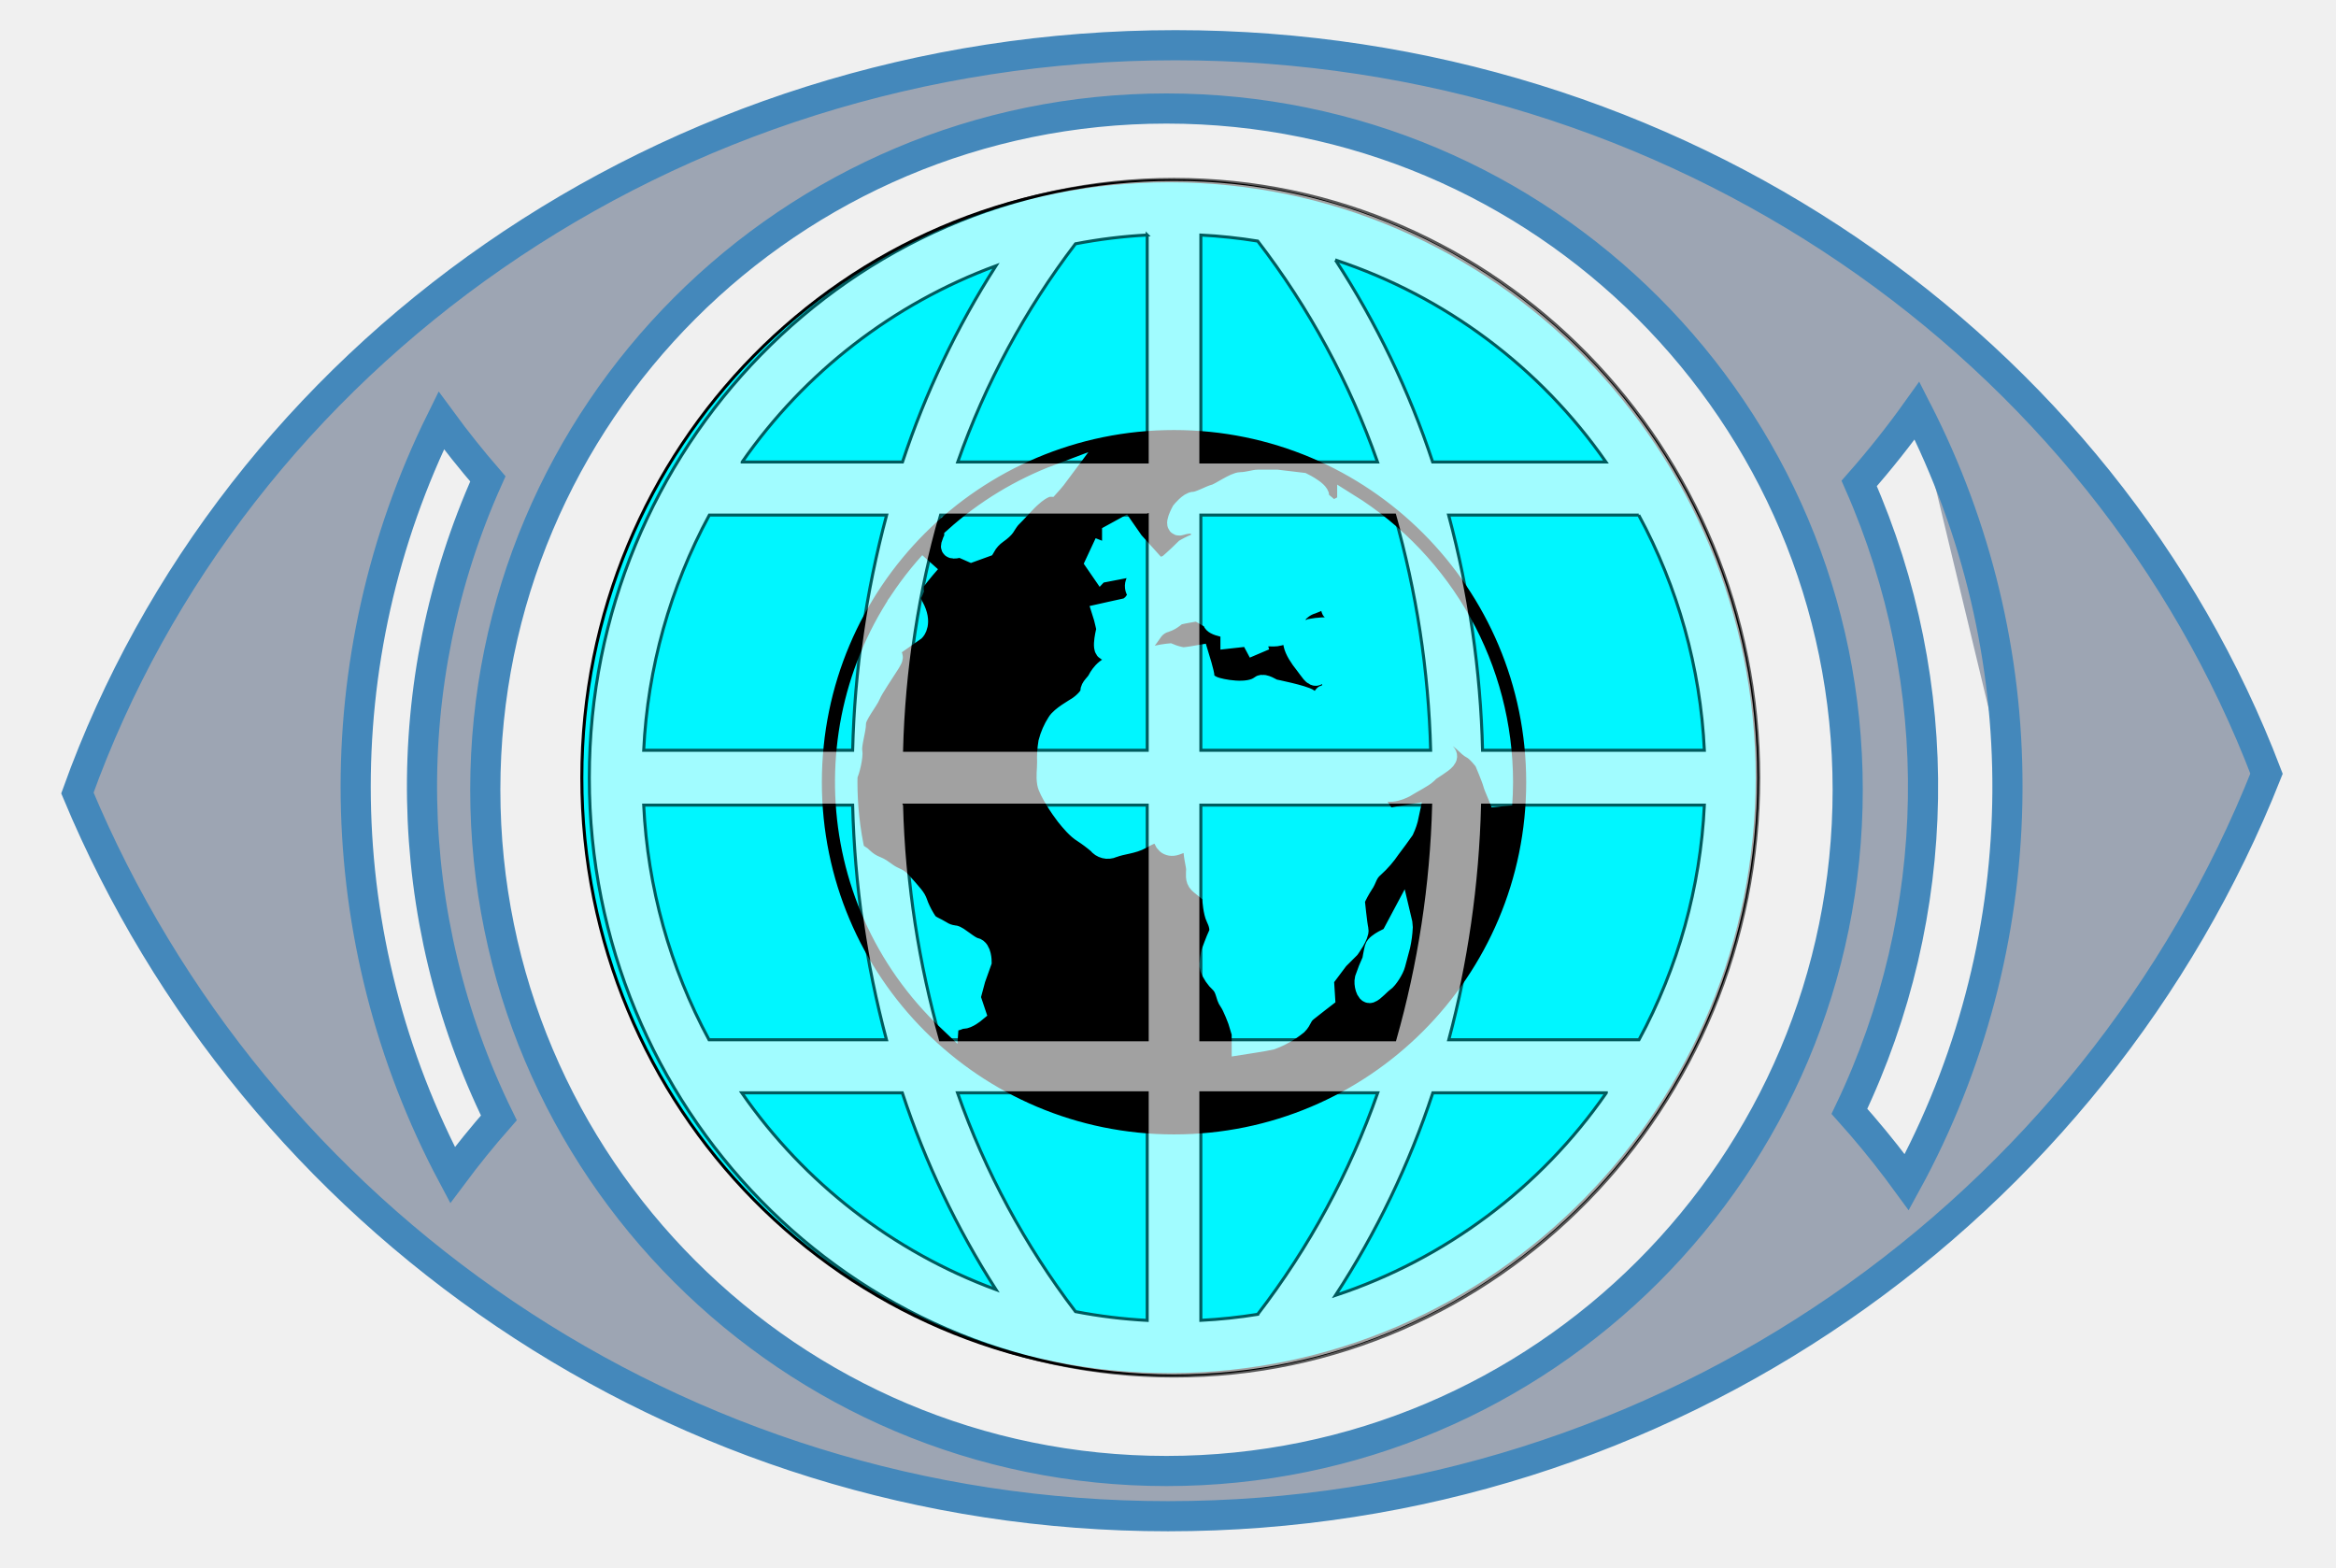
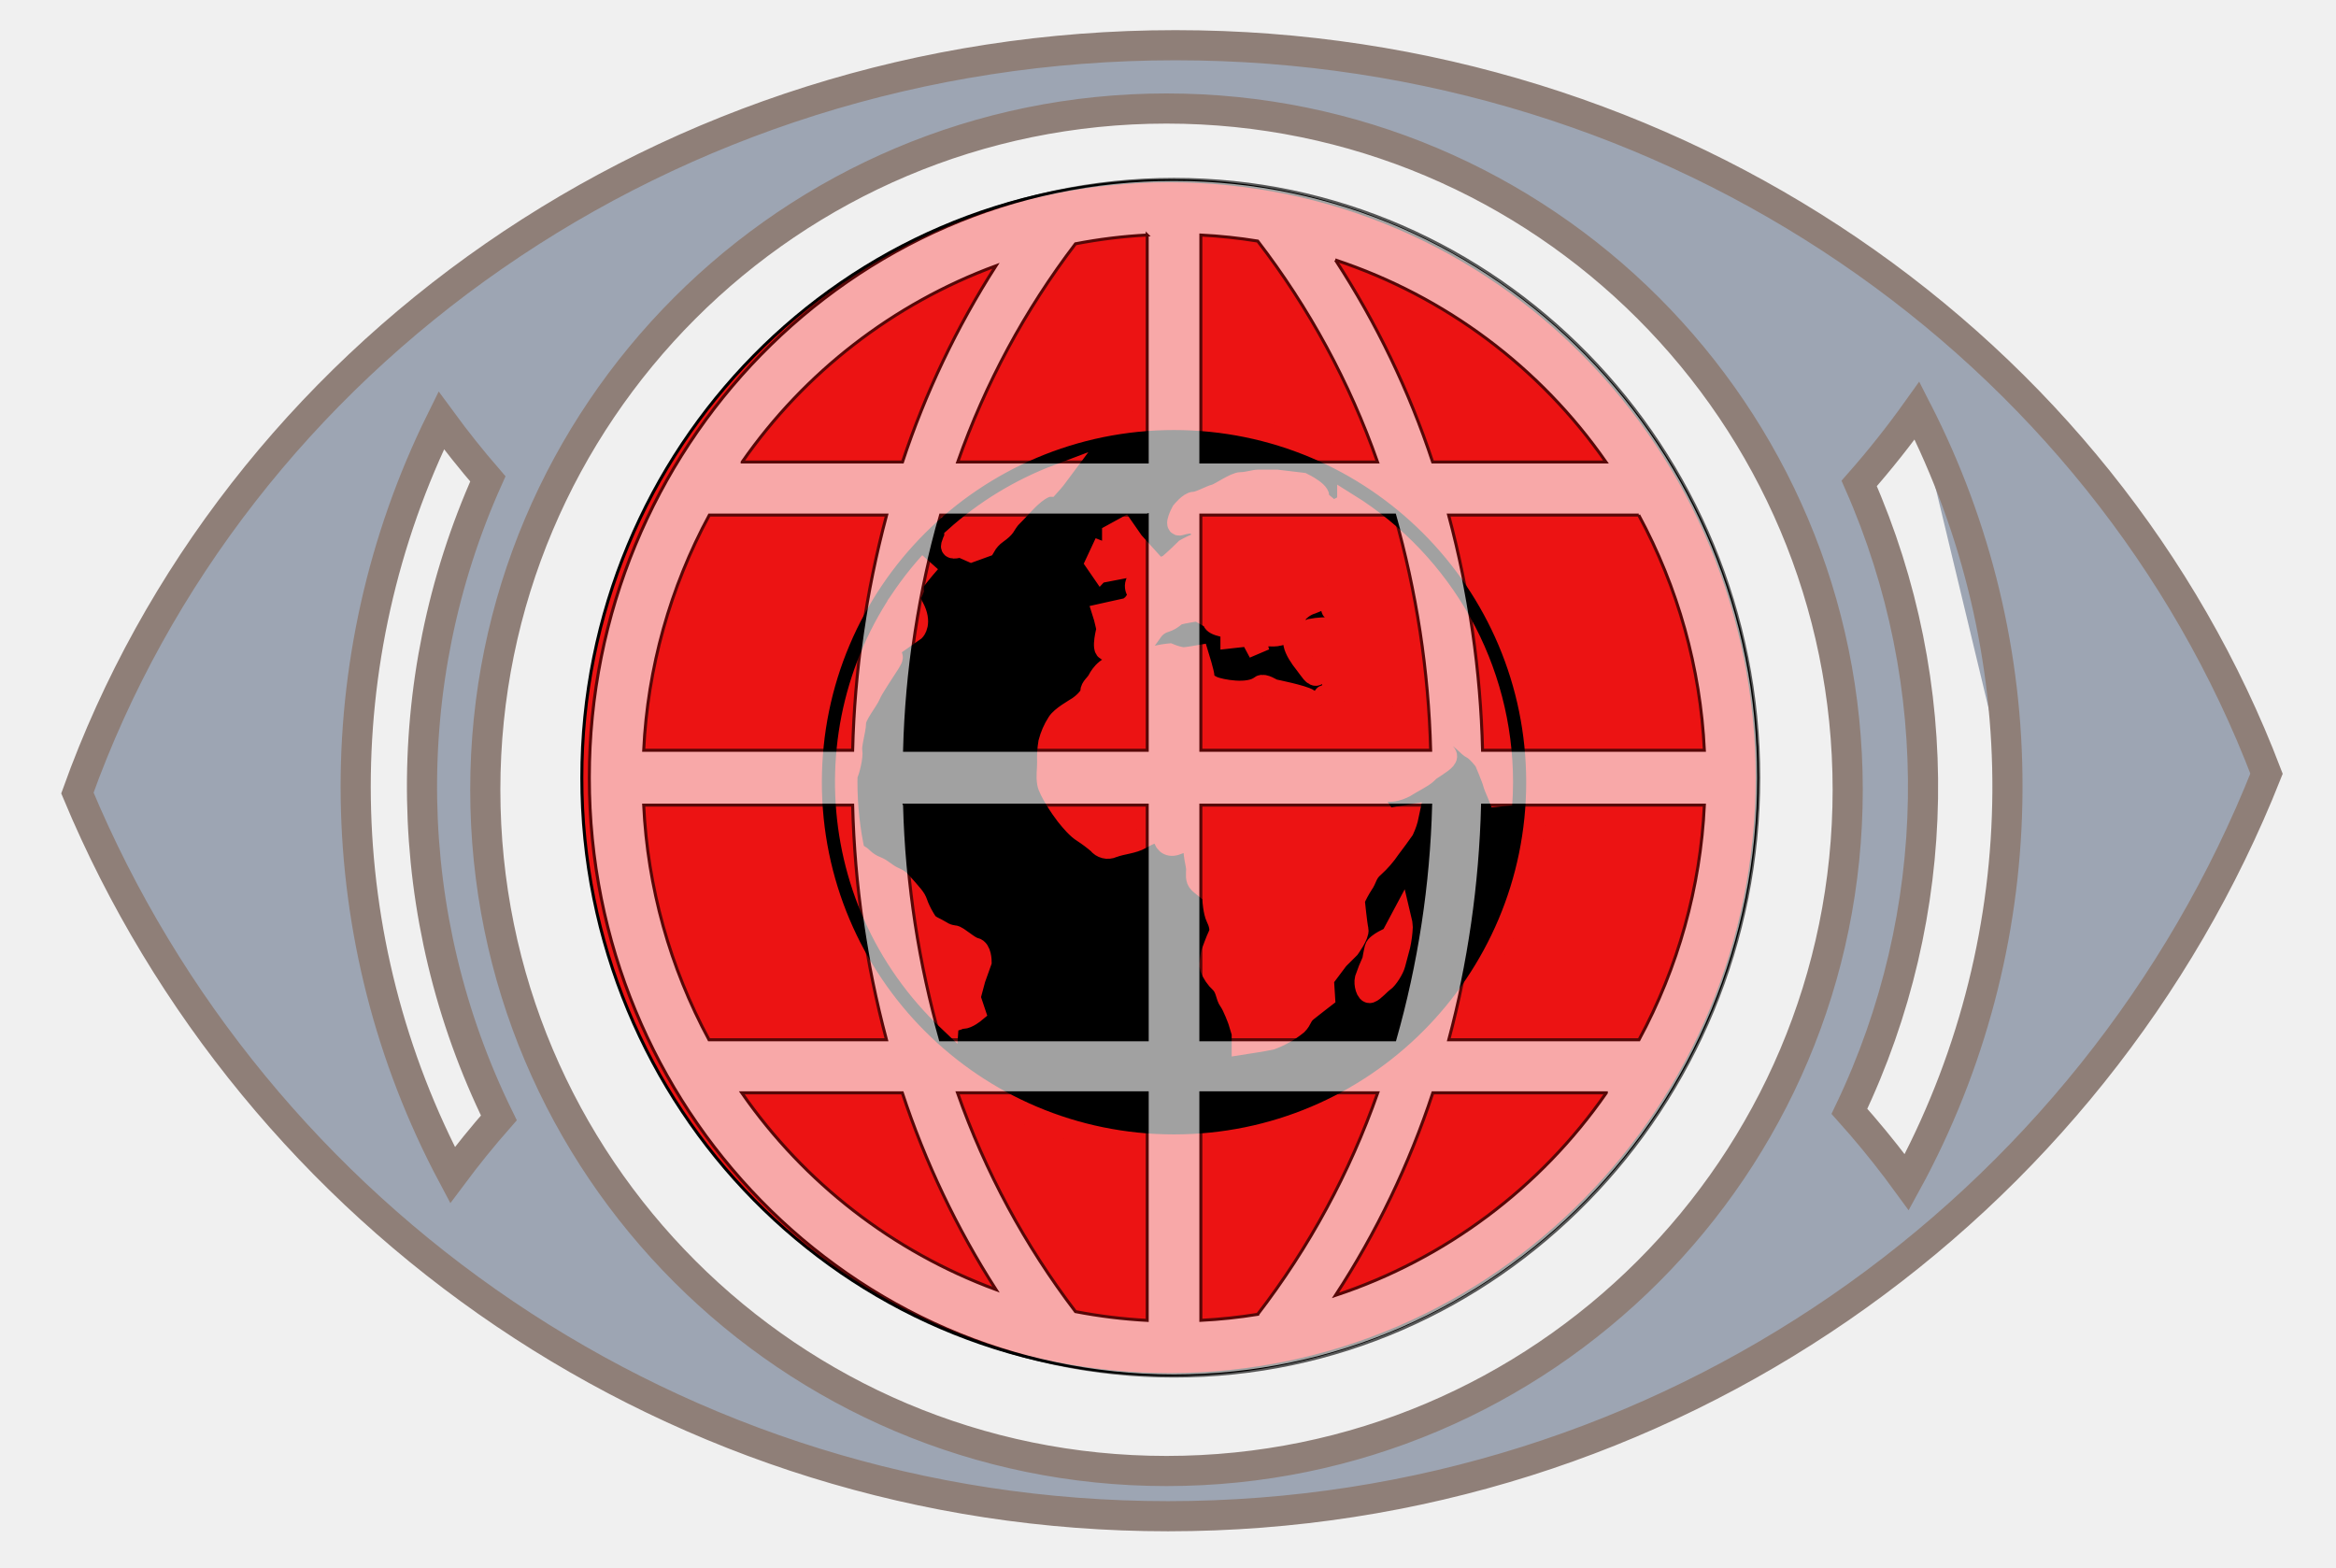
<svg xmlns="http://www.w3.org/2000/svg" viewBox="180 120 775 520" role="img" aria-labelledby="logo-title">
  <defs>
    <style>
      .cls-4 {
        fill: #fff;
      }

      .cls-2, .cls-4 {
        stroke: #000;
        stroke-width: 1px;
      }

      .cls-1 {
        fill: #4454727a;
-         stroke: #48b;
+         stroke: #8f7f78;
        stroke-width: 10px;
      }

      .cls-1, .cls-2, .cls-3, .cls-4 {
        fill-rule: evenodd;
      }

      .cls-2 {
-         fill: #00f6ff;
+         fill: #ec1313;
      }

      .cls-3 {
-         stroke: #00f6ff;
+         stroke: #ec1313;
        stroke-linecap: round;
        stroke-width: 6.99px;
      }

      .cls-4 {
        opacity: 0.63;
      }
    </style>
  </defs>
  <path id="outer_eye" class="cls-1" d="M567.5,623c-163.183,0-303.026-99.084-361.823-239.922C257.508,238.76,401.037,135,570,135c166.451,0,308.222,100.7,361.954,241.667C874.771,520.905,733.152,623,567.5,623ZM567,156c124.816,0,226,101.184,226,226S691.816,608,567,608,341,506.816,341,382,442.184,156,567,156ZM816,256.213A272.836,272.836,0,0,1,846,381M793.574,488.677a249.545,249.545,0,0,0,3.239-208.3A303.384,303.384,0,0,0,816,256.213a274.468,274.468,0,0,1-1.516,252.475q-0.927,1.758-1.88,3.5-1.632-2.238-3.306-4.446Q801.826,497.884,793.574,488.677ZM345.5,490.85q-8.055,9.164-15.37,18.966a274.353,274.353,0,0,1-3.748-250.343q7.347,10.012,15.469,19.393A249.512,249.512,0,0,0,345.5,490.85Z" />
  <path id="inner_eye" class="cls-2" d="M568,179.985c107.678,0,194.968,88.655,194.968,198.015S675.678,576.015,568,576.015,373.032,487.36,373.032,378,460.322,179.985,568,179.985Z" />
  <path id="globe" class="cls-3" d="M569.5,499.831A120.331,120.331,0,1,1,689.831,379.5,120.33,120.33,0,0,1,569.5,499.831Zm65.1-50.585c1.225-.4,3.268-2.858,4.492-3.677s3.268-4.083,3.675-5.717,1.227-4.495,1.634-6.126a36.015,36.015,0,0,0,.818-6.135,14.639,14.639,0,0,0-.407-2.855l-3.266,6.127s-4.9,2.04-5.315,3.674-0.817,4.088-.817,4.088a61.248,61.248,0,0,0-2.45,6.133C632.554,446.388,633.372,449.66,634.6,449.246ZM461.011,377.072c0.72-1.105,1.928-6.276,1.6-7.894-0.411-2.037,1.225-6.94,1.225-9.392s4.083-7.358,4.9-9.4,4.491-7.349,6.535-10.623-0.4-2.038-2.449-.809,1.225-3.274,2.449-4.086,8.172-5.72,8.172-5.72,2.449-2.454-.409-7.762c-2.211-4.1,0-4.5,0-6.128a2.43,2.43,0,0,0-1.28-.223c2.129-2.952,4.408-5.788,6.811-8.512A108.871,108.871,0,0,0,494.612,458.6a0.454,0.454,0,0,1,.683-0.363c2.043,0.819,2.449-.4,4.085-0.4s4.086-2.043,4.086-2.043l-1.641-4.9,1.641-6.126,2.041-5.717s0-4.095-2.041-4.5-5.722-4.081-6.946-4.081a10.018,10.018,0,0,1-4.491-1.636c-1.227-.813-3.677-1.634-4.5-2.857a31.144,31.144,0,0,1-2.858-5.314c-0.816-2.039-.409-2.039-3.681-5.715s-2.452-2.863-4.9-4.093-3.265-2.443-5.308-3.263a13.378,13.378,0,0,1-4.5-2.857,4.884,4.884,0,0,0-2.711-1.519,110.041,110.041,0,0,1-2.595-23.808C460.98,378.618,461,377.84,461.011,377.072Zm35.743-78.7a13.8,13.8,0,0,0-1.051,2.589c-0.408,1.638,2.864.416,2.864,0.416L502.239,303l4.5-1.631a13.741,13.741,0,0,1,4.083-4.5c2.857-2.043,2.454-2.452,3.677-4.084s0-.006,5.314-5.732,8.167-5.718,8.167-5.718,1.915-2.1,3.244-3.895A108.986,108.986,0,0,0,496.754,298.368Zm41.024,56.1c-1.224.82-5.715,3.272-6.944,5.315a22.681,22.681,0,0,0-2.859,6.535,31.042,31.042,0,0,0-.408,6.538c0,2.854-.41,4.5,0,6.949s4.5,8.568,6.128,10.623c1.63,2.038,3.674,4.483,5.719,5.713a47.235,47.235,0,0,1,4.9,3.674,4.03,4.03,0,0,0,4.9,1.223c3.272-1.223,6.538-1.223,9.4-2.853s7.353-3.685,7.353-1.231,1.632,4.084,4.082,3.272,6.539-2.858,6.13,0S577,406.764,577,408.4s-0.4,3.265.818,4.495,4.5,3.265,4.5,4.49,0.409,5.311,1.229,6.946,1.639,4.08.823,5.724-2.434,6.123-2.434,6.123-0.779,3.676-.37,4.9a12.683,12.683,0,0,0,3.332,4.906c2.043,2.042,1.771,4.492,2.994,6.124s2.993,6.539,2.993,6.539l1.236,4.088v3.677s7.966-1.231,9.591-1.64a30.673,30.673,0,0,0,8.618-4.9c1.636-1.632,1.311-2.856,3.349-4.488s5.762-4.5,5.762-4.5l-0.387-6.126,4.914-6.544,3.684-3.677s3.267-4.484,2.865-6.128c-0.413-1.628-1.231-9.8-1.231-9.8a37.972,37.972,0,0,1,2.863-5.313c1.224-1.634,1.227-3.678,3.679-5.719a33.109,33.109,0,0,0,5.306-6.126c1.229-1.634,3.681-4.9,4.5-6.127a21.871,21.871,0,0,0,1.635-4.894l-7.355,1.216c-2.45-4.082-9.392-13.073-10.621-15.112a37.04,37.04,0,0,1-2.861-7.76c-0.4-1.634-2.445-6.131-2.856-7.356s-3.27-4.908-4.088-6.128-3.675-2.043-5.309-3.268-11.843-3.27-11.843-3.27-3.129-1.991-4.088-1.226c-4.083,3.269-13.48,1.226-15.523.415s-3.269-2.041-3.269-3.272-1.835-7.143-1.835-7.143-3.985.705-5.213,0.705a20.333,20.333,0,0,1-4.442-1.276s-4.055.379-5.693,1.2a61.205,61.205,0,0,1-6.115,2.438,36.488,36.488,0,0,1-4.488.814c-3.671-1.636-6.529,2.45-7.352,4.079s-2.445,2.454-2.445,4.084S539,353.659,537.778,354.471Zm18.191-54.739-3.128-4.5-3.727,2.045V304.5l-3.839-1.5-1.715,3.674,1.685,2.452L549.114,305v4.129l8.478-1.636,3.164-2.449Zm71.15-12.676c-1.669.869-4.808,3.094-6,1.894-1.227-1.218-4.086-3.423-4.086-3.423,2.448-1.636-4.9-5.212-4.9-5.212l-8.576-1.022h-6.125c-1.227,0-3.681.825-5.723,0.825s-6.943,3.583-8.577,3.994-5.314,2.5-6.944,2.5-4.088,3.086-4.088,3.086-2.856,5.218-.4,4.4,5.717-.858,6.122.367,1.227,3.242,1.636,4.471,6.131,1.618,6.131,1.618a18.551,18.551,0,0,1,2.038-3.683c1.227-1.634,2.452-3.675,2.452-3.675s2.044,4.082,2.452,5.3-0.818,4.908-.818,4.908-4.491,2.852-5.716,2.852-8.175-6.126-8.175-6.126a25.4,25.4,0,0,0-4.489,2.043c-2.856,2.861-5.717,5.31-5.717,5.31a17.057,17.057,0,0,0-4.081,2.046c-1.629,1.222-5.138,1.487-6.117,2.854-2.039,2.863.84,4.9,0.84,4.9l-2.408,3.271-1.548,1.225-5.553,1.221-2.751.616c0.4,1.227,1.258,5.105,1.258,5.105s-1.87,6.943,0,6.943c0,0,4.276,1.64,5.5,1.64s2.625,0.4,4.265-1.227a59.861,59.861,0,0,0,5.156-6.538,8.047,8.047,0,0,1,4.49-3.267c2.454-.82,3-2.047,4.231-2.452s6.47-1.229,6.47-1.229,3.709,2.043,4.932,2.861c0.573,0.386-1.393,1.658,6.086,2.907V331.6l3.7-.411-4.207-3.264-0.44-.1-4.778-4.8-0.419-3.672s4.861,2.862,6.493,3.672a43.671,43.671,0,0,1,4.81,3.272l1.783,5.719,2.4,4.5s-1.87-5.722,0-5.722c0,0,5.158.405,6.381,0a36.253,36.253,0,0,0,5.237-1.632c1.636-.815-0.648-3.68.986-5.721a10.385,10.385,0,0,1,4.981-3.27c1.23-.405,5.35-2.447,5.35-2.447l4.522,0.82c-2.041,1.627-4.486,4.077-2.85,3.676s5.313,1.63,6.949,2.855,0.413,4.087.413,4.087-4.5-.411-7.355-0.815a29.263,29.263,0,0,0-7.351.4l-3.677,2.043s-2.454.816-2.045,2.861,2.045,4.5,3.679,6.535,2.858,4.5,4.085,3.675,5.309-3.265,5.309-3.265a12.784,12.784,0,0,0-.409,4.9,30.6,30.6,0,0,1,.409,4.9s-4.082,0-2.861.822,2.967,3.905,3.681,4.9c4.083,5.717,12.664,18.383,13.482,20.015s0.44,4.126,1.631,5.31c2.454,2.45,7.352,0,8.578-.817s5.311-2.863,6.536-4.082,0.818-.822,3.272-2.454,4.079-2.856,2.859-4.085-3.68-5.725-3.68-5.725c-3.676.825-7.351-1.222-7.351-2.445s-3.269-6.124-3.269-6.124,0.407-.82,3.269.809,5.306,4.908,7.759,4.908,3.678,0.819,6.537,2.453,4.085,3.672,5.719,4.492,4.086,4.086,4.086,4.086,2.447,5.715,2.859,7.358c0.358,1.421,2.277,5.345,2.754,7.132,0.166-2.461.281-4.937,0.281-7.44A108.8,108.8,0,0,0,627.119,287.056ZM548.884,304.5l0.333,0.133-0.333.365v-0.5Z" />
  <path id="globe_cage" class="cls-4" d="M569.5,576.491c-106.968,0-193.988-89.044-193.988-198.491S462.532,179.509,569.5,179.509,763.488,268.553,763.488,378,676.468,576.491,569.5,576.491ZM578.4,368.9h76.237a314.2,314.2,0,0,0-11.945-78.026H578.4V368.9ZM654.634,387.1H578.4V464.94h64.345A314.251,314.251,0,0,0,654.634,387.1Zm90.813,0H671.861a333.4,333.4,0,0,1-11.206,77.836h63.112A182.117,182.117,0,0,0,745.447,387.1Zm-32.528,95.444H655.363a288.421,288.421,0,0,1-32.3,67.191A177.214,177.214,0,0,0,712.919,482.548Zm-115.67,73.48a263.416,263.416,0,0,0,39.828-73.48H578.4v75.476A173.846,173.846,0,0,0,597.249,556.028ZM560.6,558.036V482.548H497.674a263.837,263.837,0,0,0,39.135,72.575A174.279,174.279,0,0,0,560.6,558.036ZM510.434,547.83a289.038,289.038,0,0,1-31.078-65.282H426.1A177.5,177.5,0,0,0,510.434,547.83Zm-95.208-82.89H474.1A333.353,333.353,0,0,1,462.878,387.1H393.555A182.127,182.127,0,0,0,415.226,464.94ZM393.555,368.9h69.323a333.4,333.4,0,0,1,11.268-78.026H415.332A182.13,182.13,0,0,0,393.555,368.9Zm32.676-95.633h53.185a289.064,289.064,0,0,1,31-65.087A177.487,177.487,0,0,0,426.231,273.263Zm134.372-75.3a174.068,174.068,0,0,0-23.8,2.914,263.8,263.8,0,0,0-39.06,72.384H560.6v-75.3Zm0,92.905H492.051A314.088,314.088,0,0,0,480.106,368.9h80.5V290.87Zm-80.5,96.234A314.1,314.1,0,0,0,492,464.94h68.6V387.1h-80.5ZM578.4,197.977v75.286h58.612a263.412,263.412,0,0,0-39.751-73.289A174.011,174.011,0,0,0,578.4,197.977Zm44.672,8.286a288.6,288.6,0,0,1,32.231,67h57.491A177.213,177.213,0,0,0,623.069,206.263Zm100.6,84.607H660.6A333.3,333.3,0,0,1,671.861,368.9h73.586A182.129,182.129,0,0,0,723.667,290.87Z" />
</svg>
